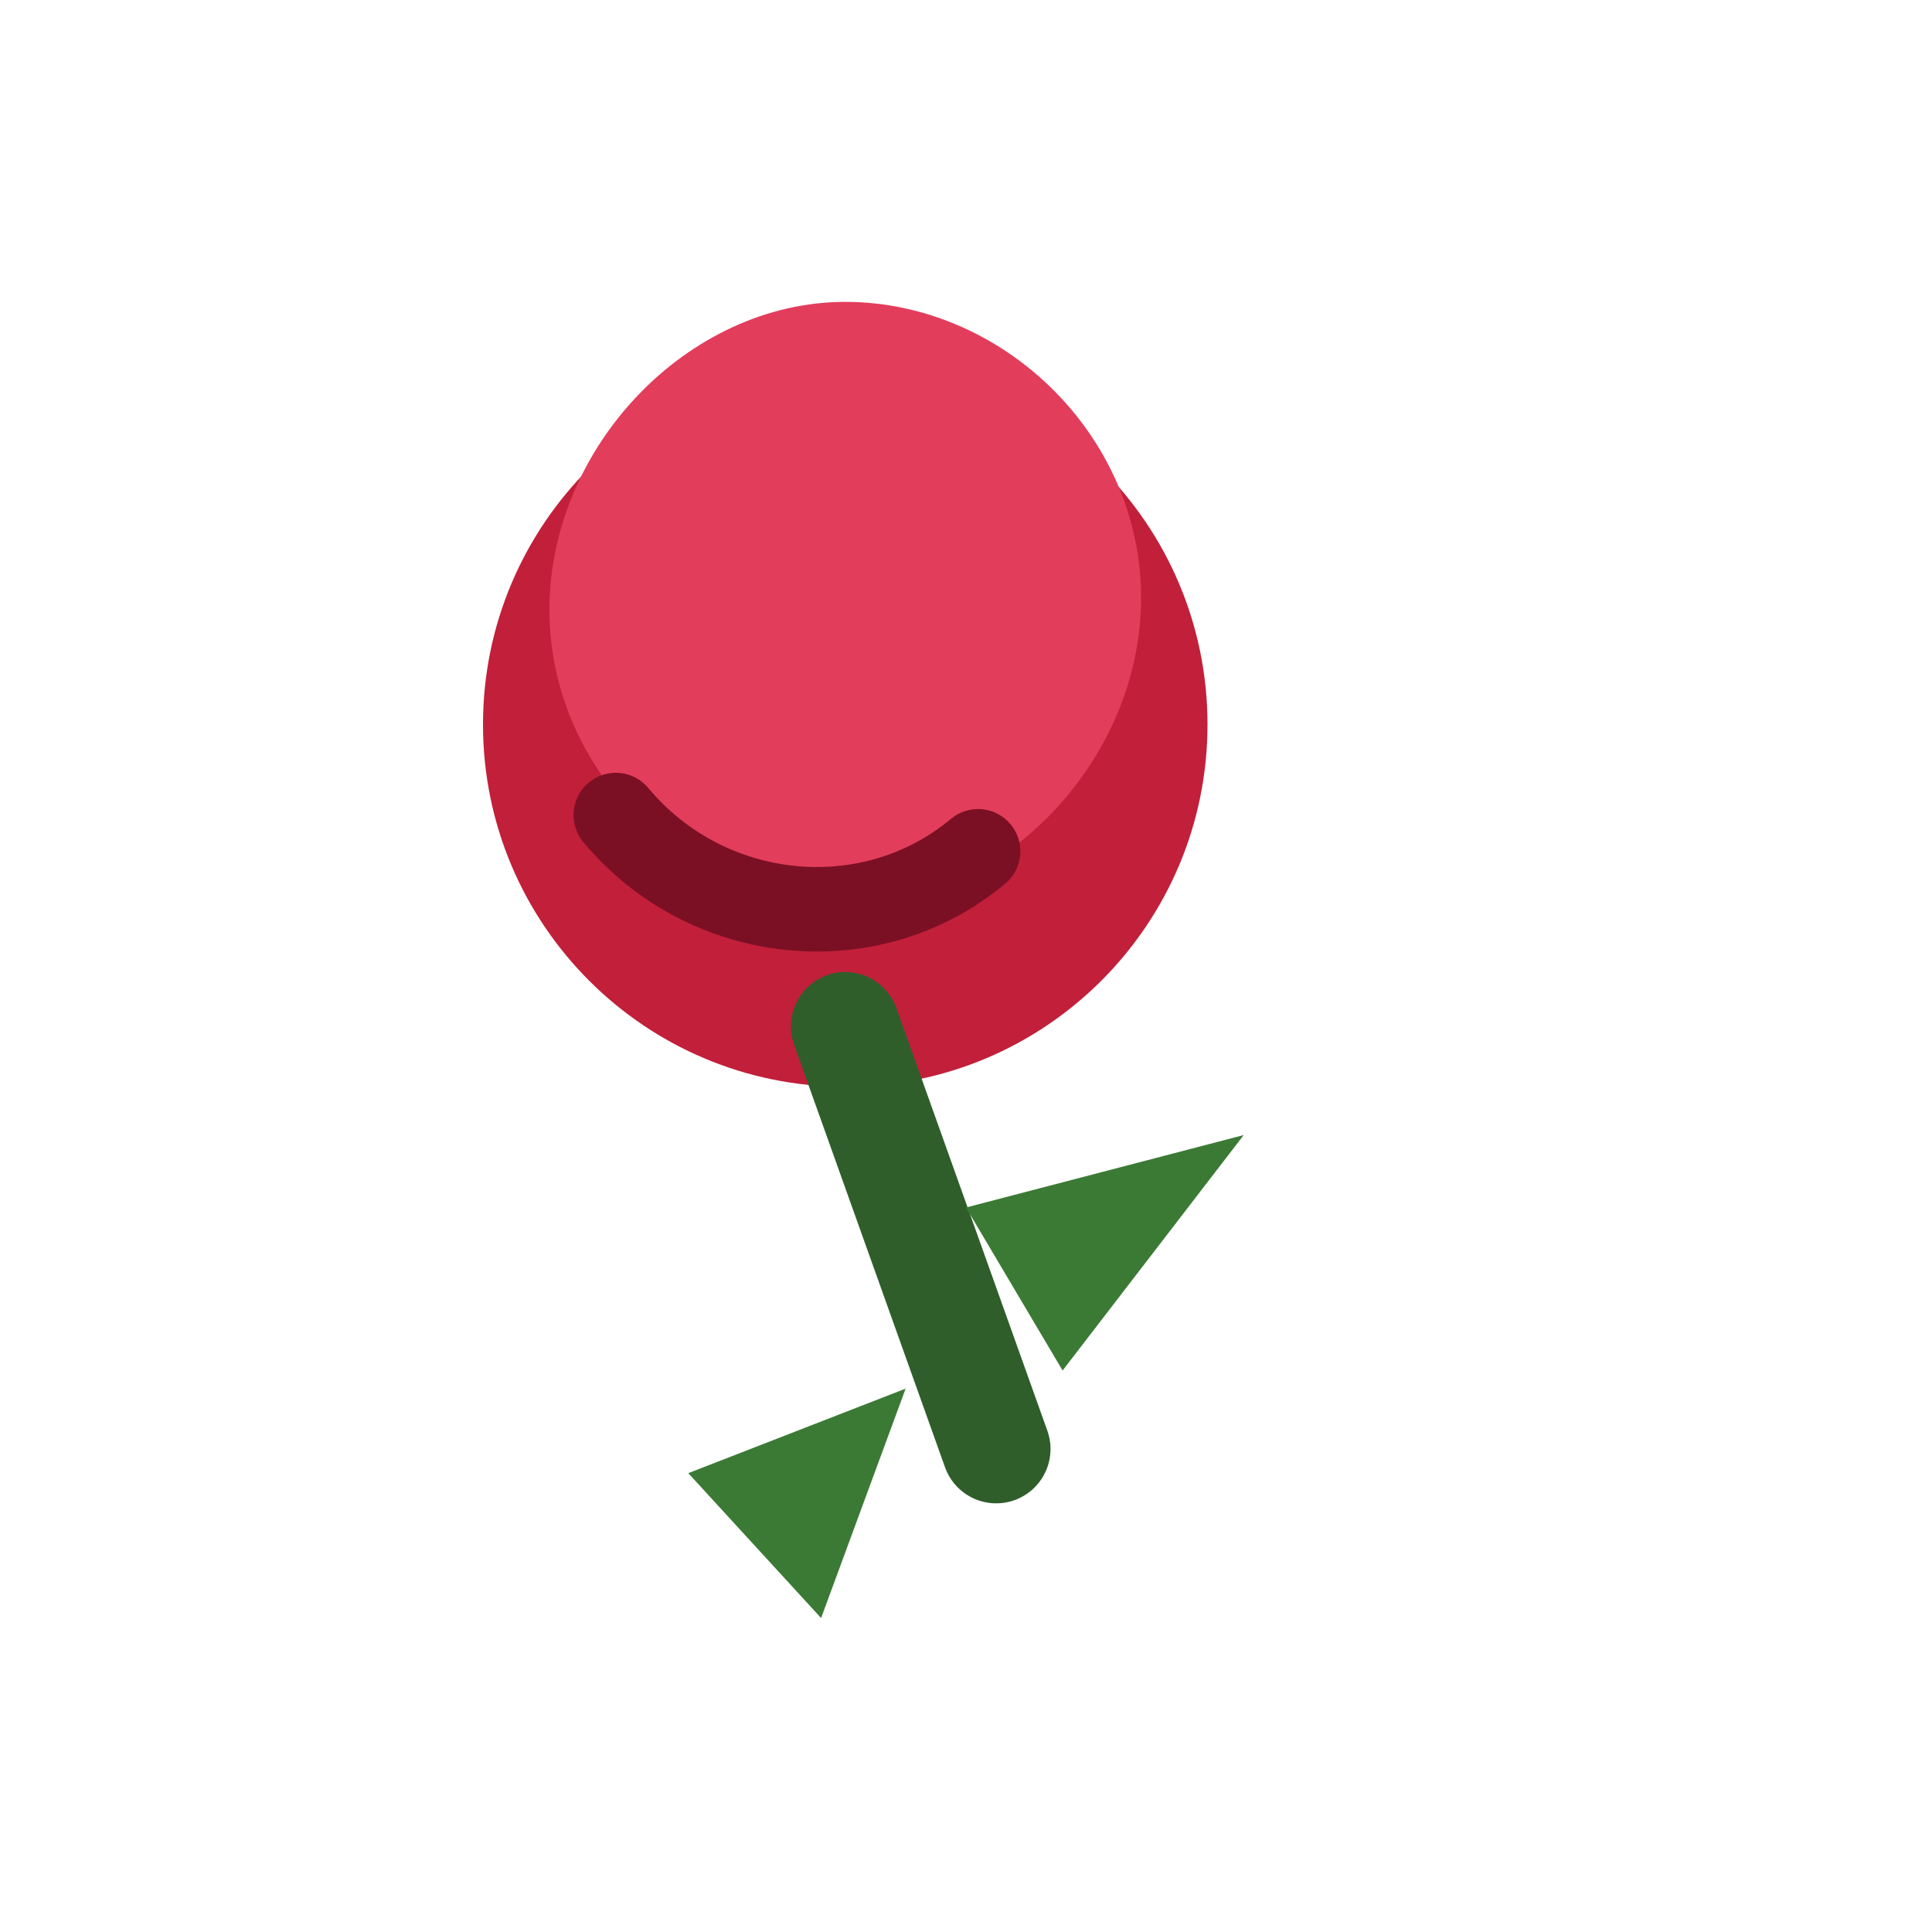
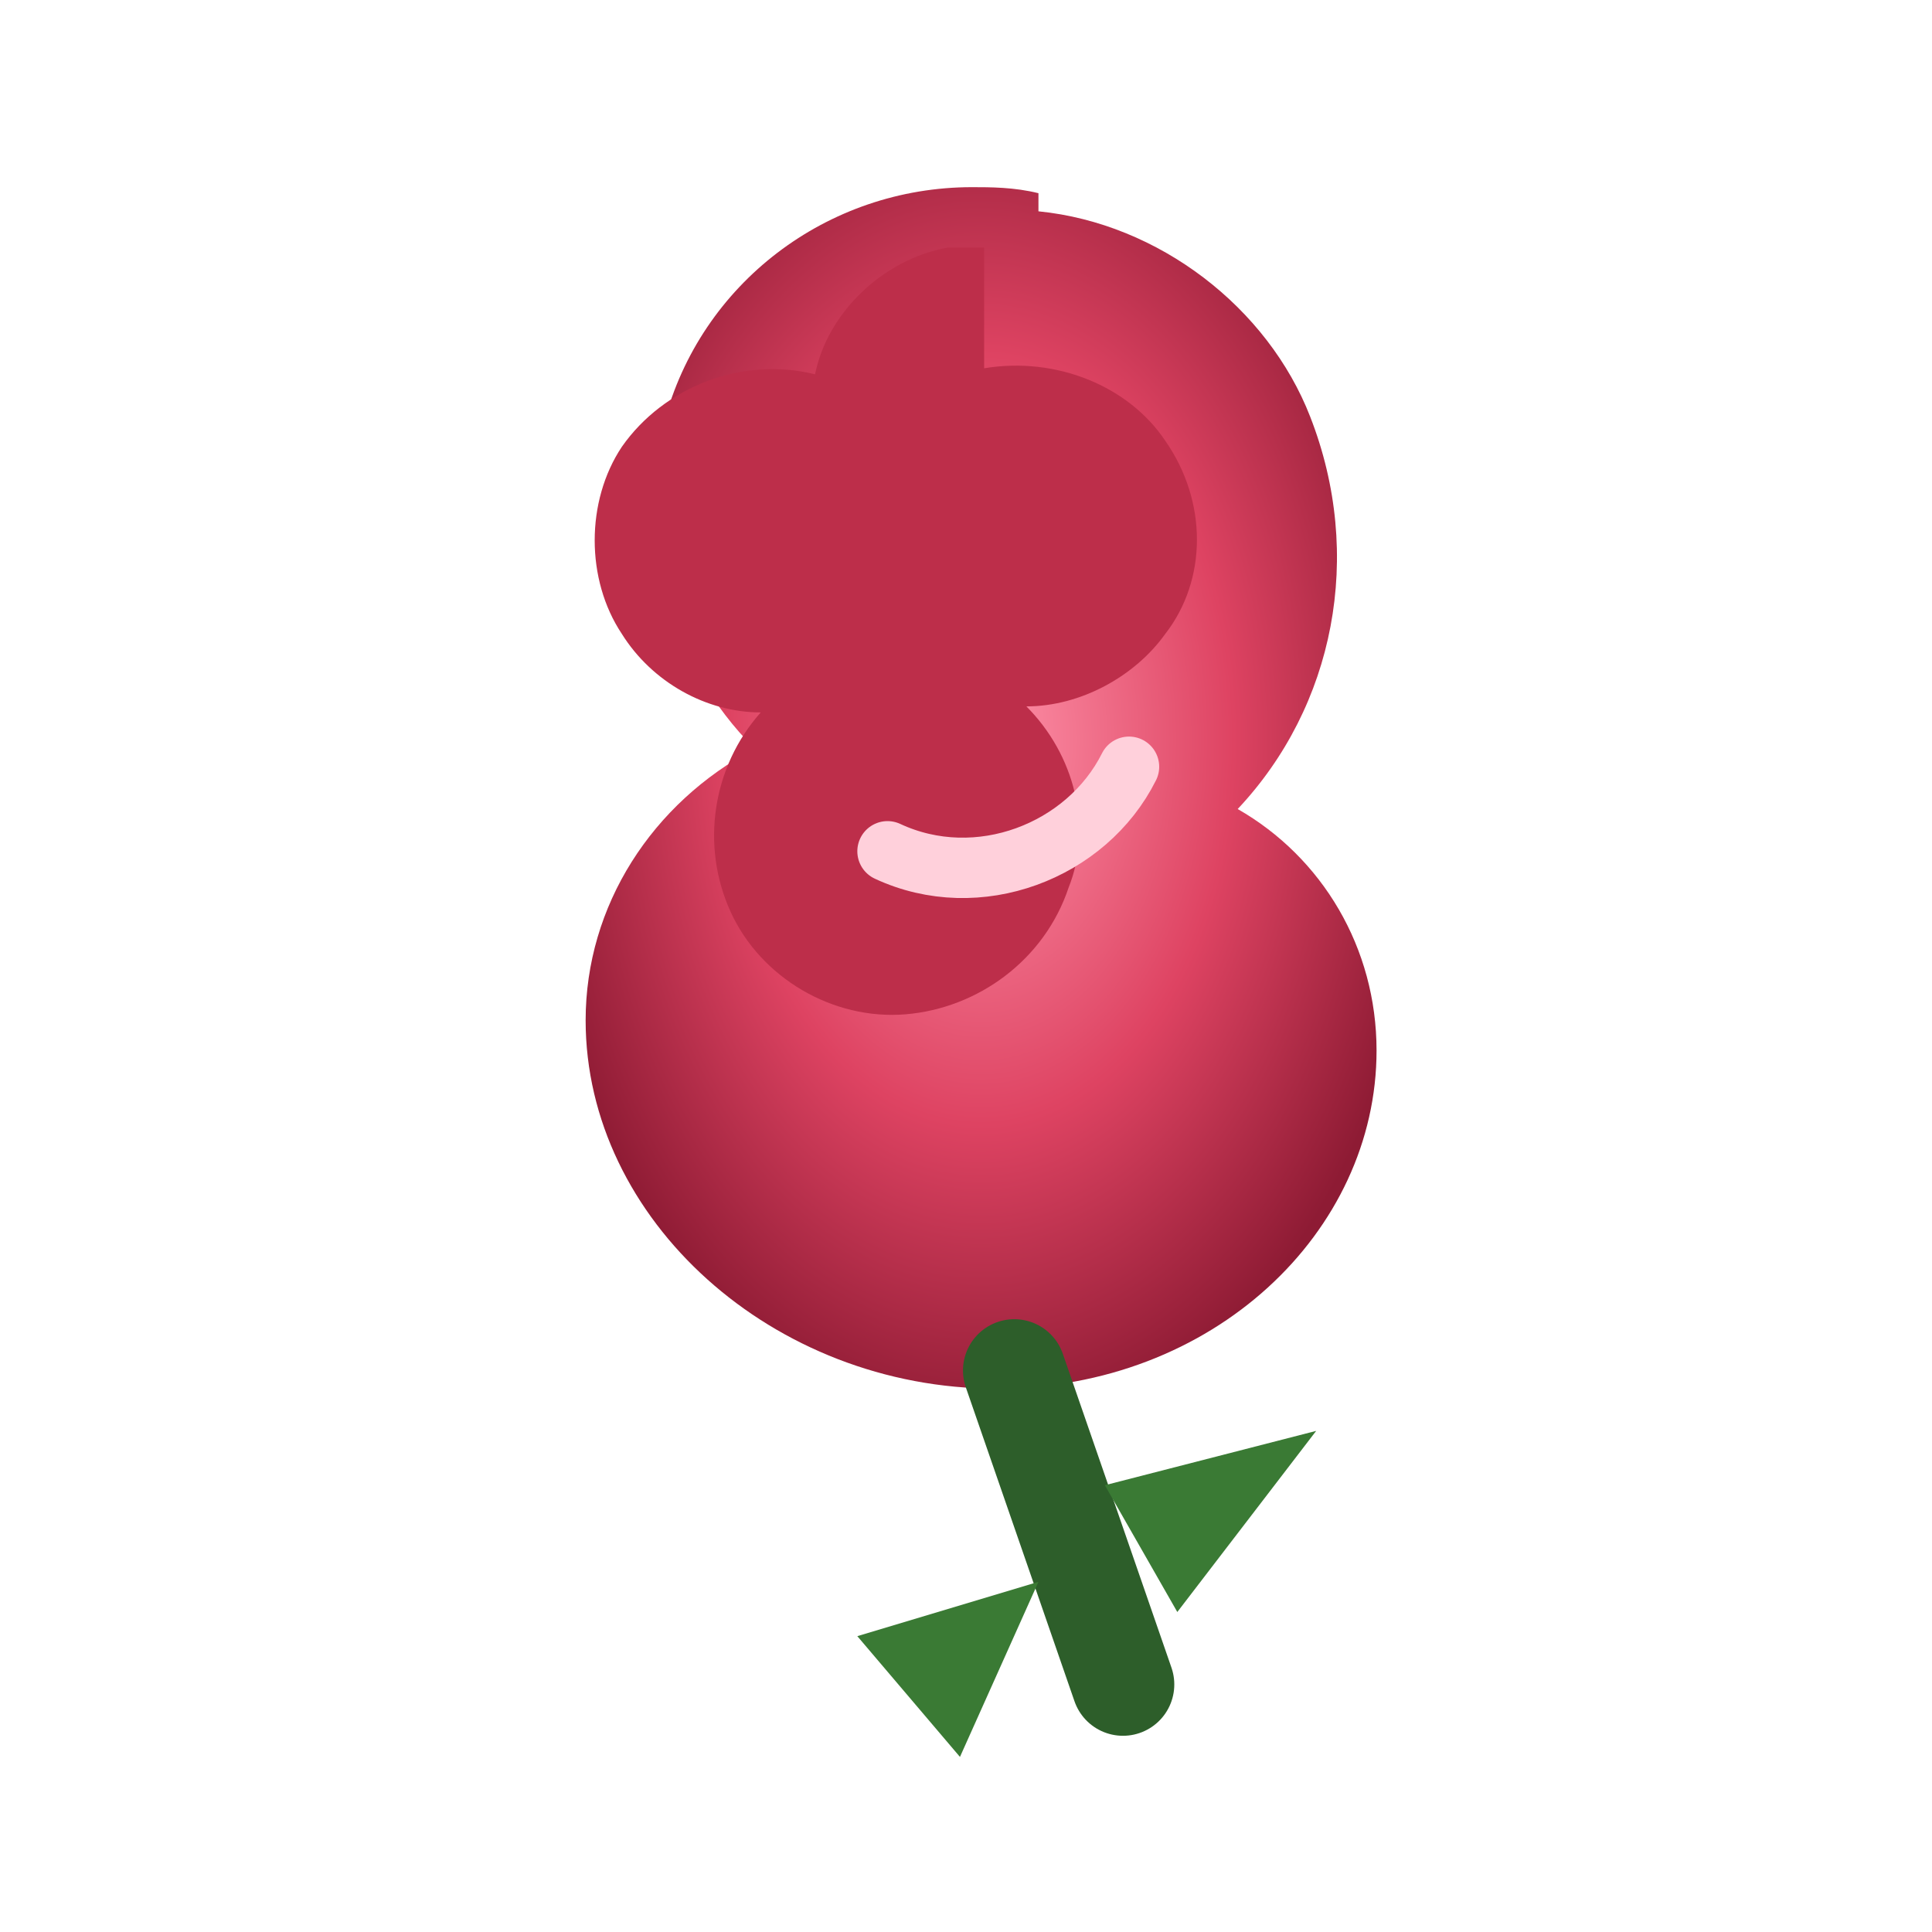
<svg xmlns="http://www.w3.org/2000/svg" width="32" height="32" viewBox="0 0 32 32" role="img" aria-label="Rose cursor">
-   <circle cx="14" cy="12" r="6" fill="#c21f3a" />
-   <path d="M14 5c2.6 0 4.9 2.2 4.9 4.9S16.6 15 14 15s-4.9-2.2-4.9-4.9S11.4 5 14 5z" fill="#e33d5c" />
-   <path d="M10.2 13.5c1.5 1.8 4.2 2.1 6 .6" stroke="#7b1024" stroke-width="1.4" fill="none" stroke-linecap="round" />
-   <path d="M14 17l2.5 7" stroke="#2f5e2b" stroke-width="1.8" stroke-linecap="round" />
-   <path d="M16 20l4.6-1.2-3 3.9" fill="#3b7a35" />
-   <path d="M15 23l-3.6 1.4 2.2 2.4" fill="#3b7a35" />
+   <defs>
+     <radialGradient id="roseCore" cx="50%" cy="46%" r="58%">
+       <stop offset="0%" stop-color="#ff94ab" />
+       <stop offset="55%" stop-color="#de4362" />
+       <stop offset="100%" stop-color="#8e1b34" />
+     </radialGradient>
+   </defs>
+   <path d="M17.2 3.5c2 .2 3.8 1.6 4.5 3.4.9 2.3.4 4.8-1.2 6.5 1.4.8 2.3 2.3 2.3 4 0 3-2.7 5.6-6.3 5.6-3.7 0-6.8-2.8-6.8-6.1 0-1.9 1.1-3.6 2.8-4.5-1.4-1.4-2-3.5-1.5-5.4.6-2.3 2.7-3.9 5.1-3.9.3 0 .7 0 1.1.1z" fill="url(#roseCore)" />
+   <path d="M16.3 6.1c1.2-.2 2.4.3 3 1.2.7 1 .7 2.3 0 3.2-.5.7-1.4 1.2-2.3 1.2.8.8 1.1 2 .7 3-.4 1.2-1.5 2-2.7 2.1-1.2.1-2.4-.6-2.9-1.7-.5-1.1-.3-2.4.5-3.3-.9 0-1.8-.5-2.3-1.3-.6-.9-.6-2.2 0-3.1.7-1 2-1.5 3.2-1.2.2-1 1.1-1.9 2.2-2.1.2 0 .4 0 .6 0z" fill="#bd2e4a" />
+   <path d="M18.7 12.7c-.7 1.4-2.5 2.1-4 1.4" stroke="#ffd0db" stroke-width="1" fill="none" stroke-linecap="round" />
+   <path d="M16.8 22.7l1.8 5.2" stroke="#2d5e2a" stroke-width="1.7" stroke-linecap="round" />
+   <path d="M18.3 24.6l3.5-.9-2.3 3" fill="#3a7a34" />
+   <path d="M17.2 26.2l-3 .9 1.7 2" fill="#3a7a34" />
</svg>
